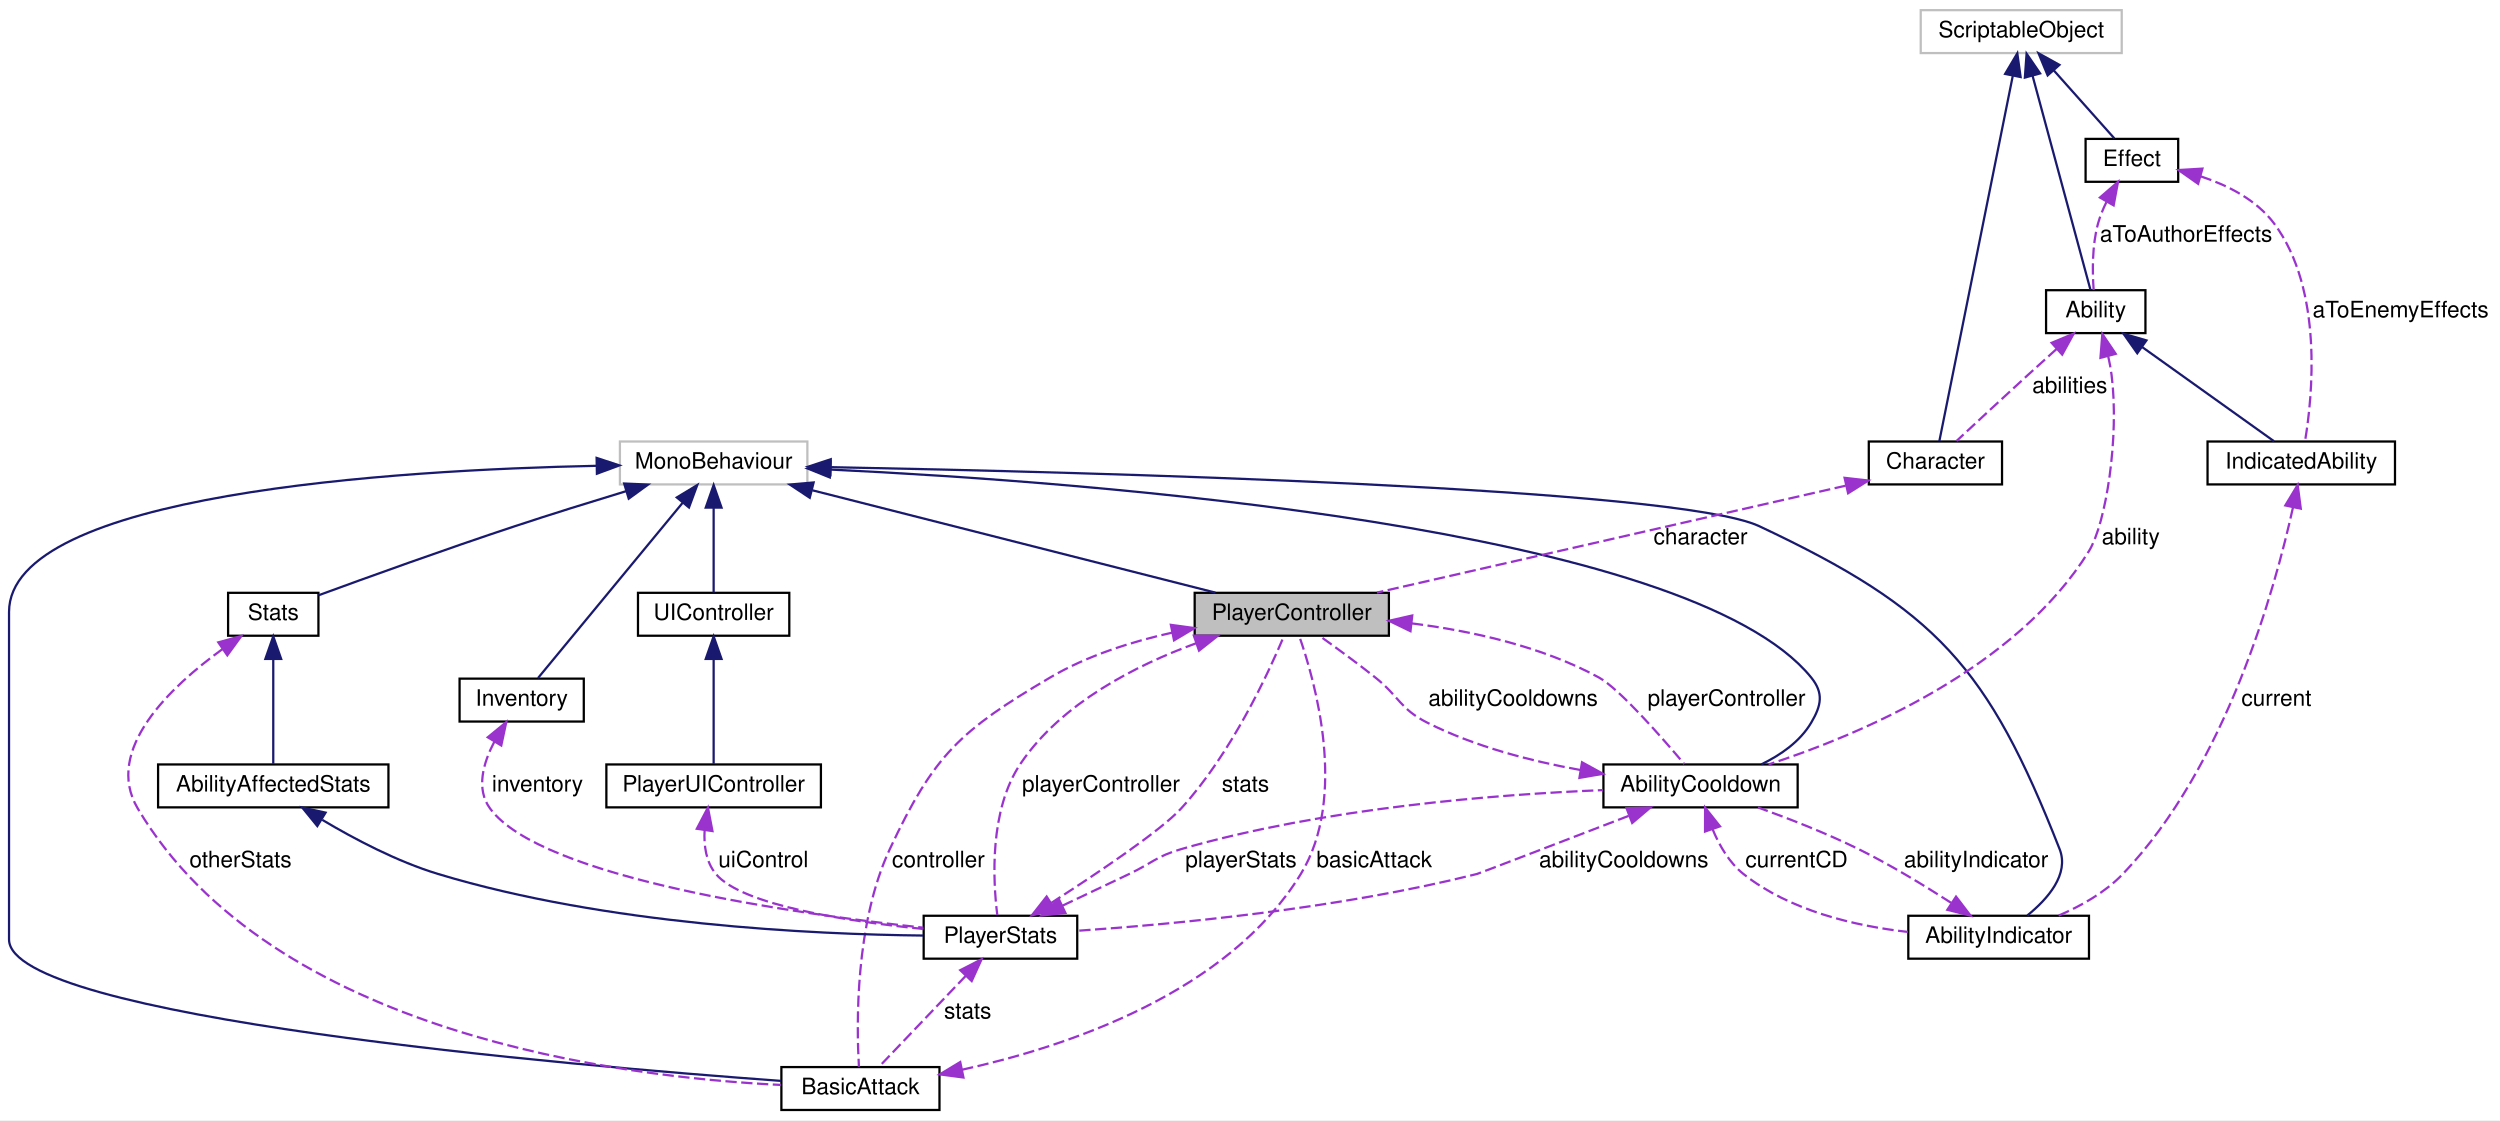
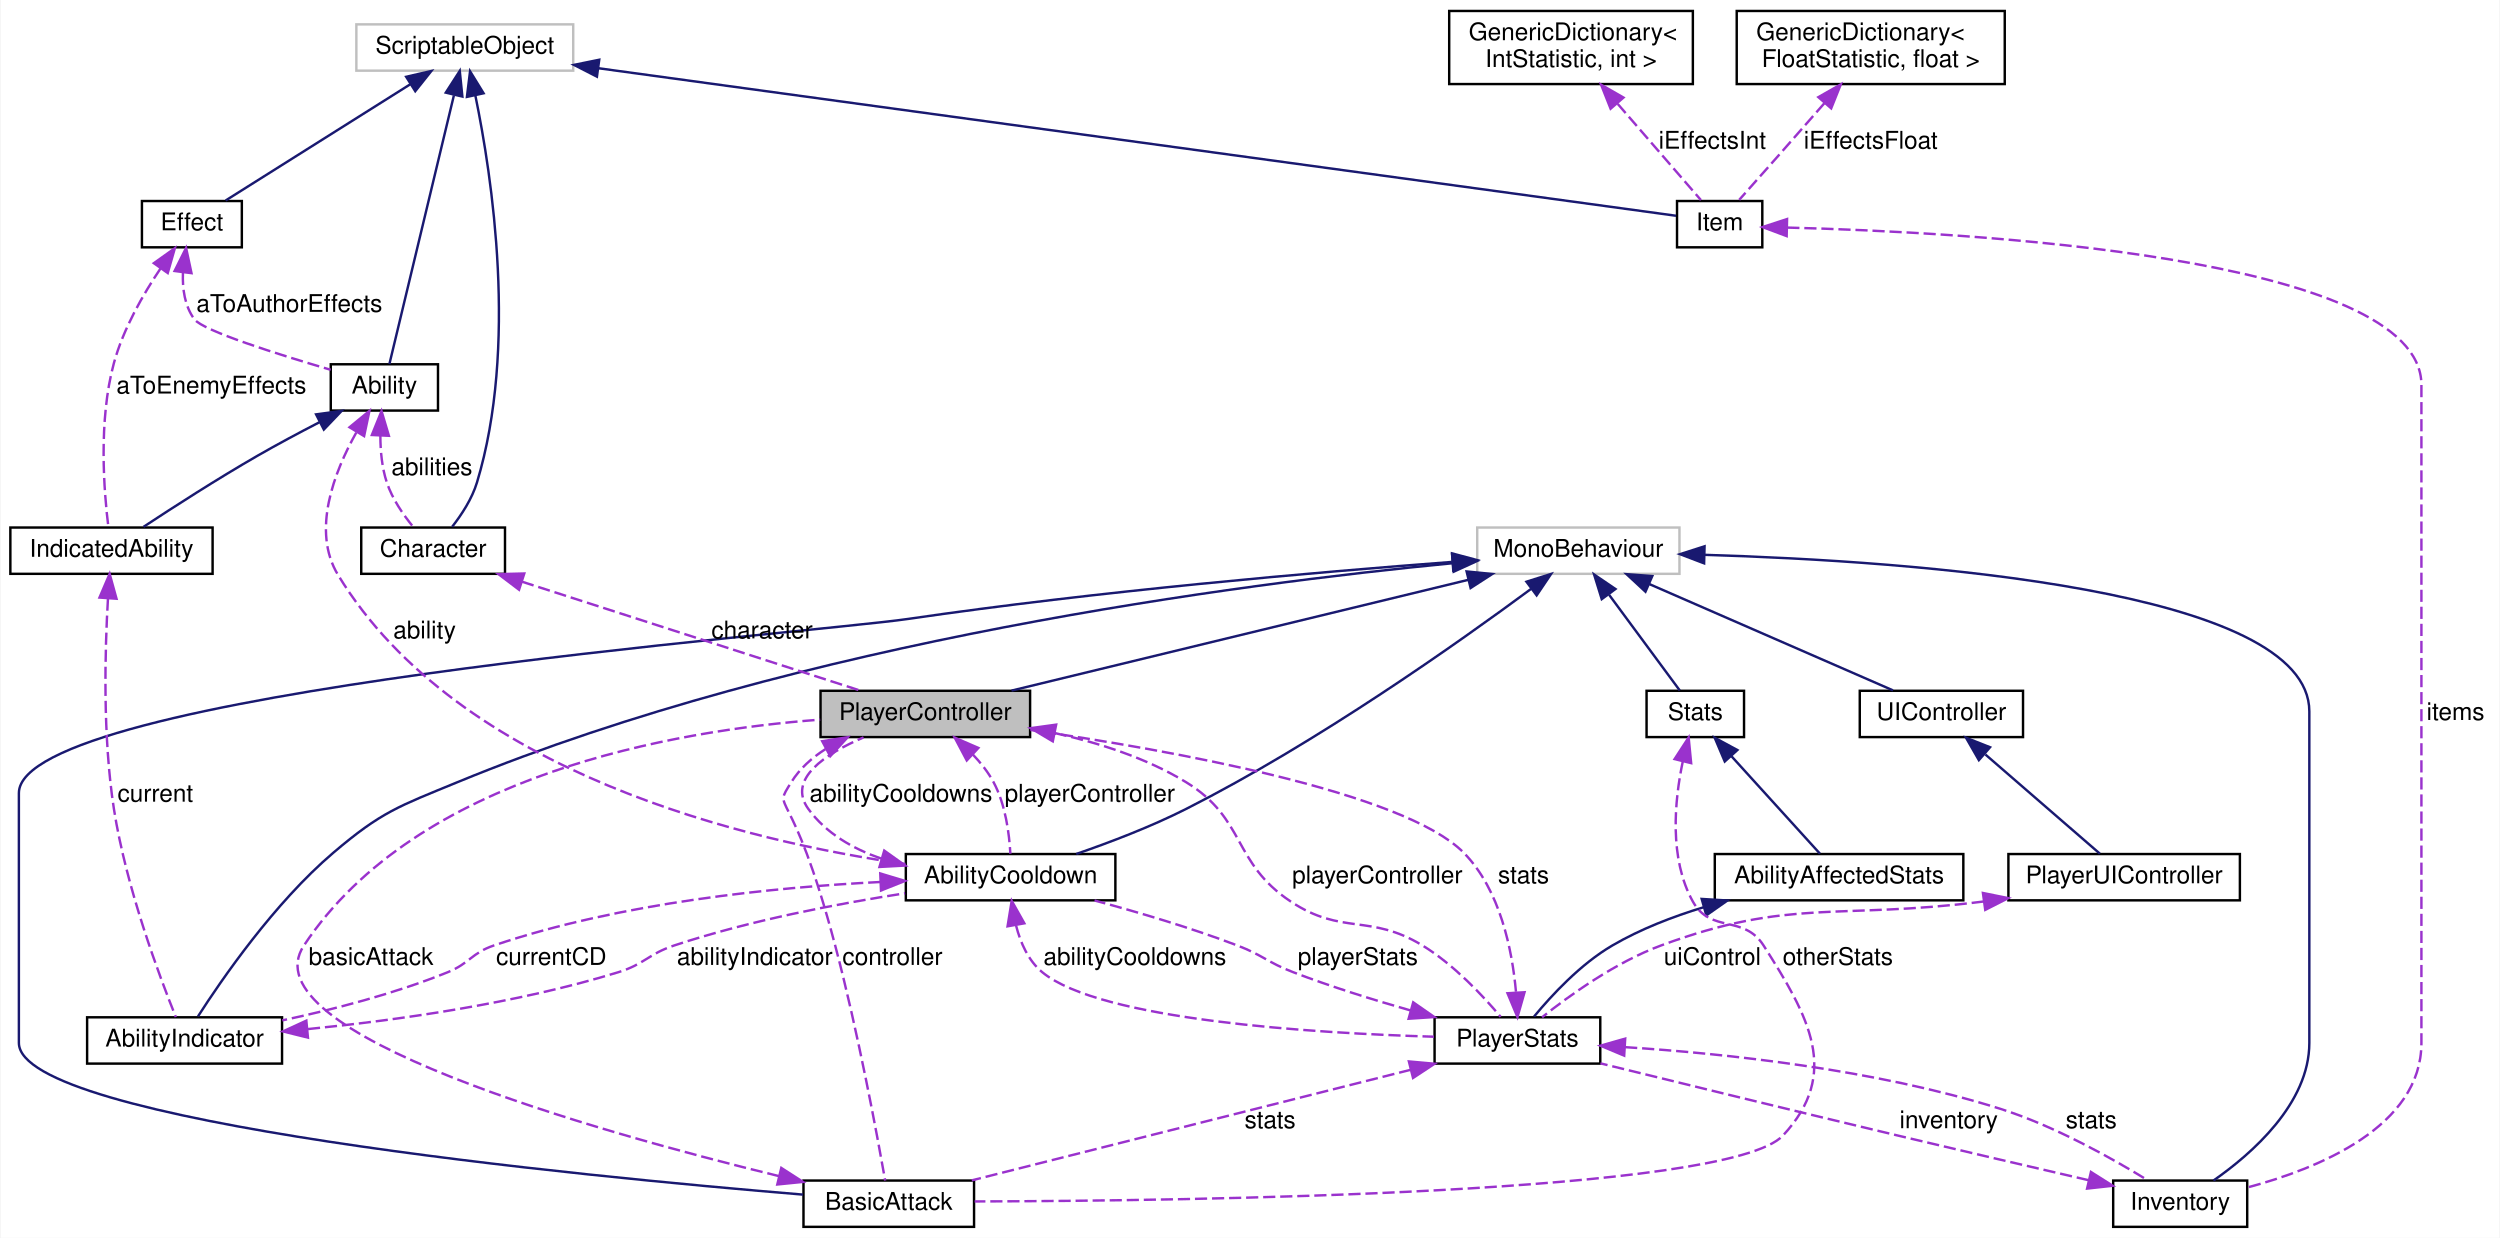
- <svg xmlns="http://www.w3.org/2000/svg" xmlns:xlink="http://www.w3.org/1999/xlink" width="1107pt" height="496pt" viewBox="0.00 0.00 1107.00 496.00">
-   <g id="graph0" class="graph" transform="scale(1 1) rotate(0) translate(4 492)">
-     <polygon fill="white" stroke="transparent" points="-4,4 -4,-492 1103,-492 1103,4 -4,4" />
+ <svg xmlns="http://www.w3.org/2000/svg" xmlns:xlink="http://www.w3.org/1999/xlink" width="1026pt" height="508pt" viewBox="0.00 0.00 1025.50 508.00">
+   <g id="graph0" class="graph" transform="scale(1 1) rotate(0) translate(4 504)">
+     <polygon fill="white" stroke="transparent" points="-4,4 -4,-504 1021.5,-504 1021.5,4 -4,4" />
    <g id="node1" class="node">
      <g id="a_node1">
        <a xlink:title="Player Controller is the main class that handles all the movement of the Player.">
-           <polygon fill="#bfbfbf" stroke="black" points="525,-210.5 525,-229.5 611,-229.5 611,-210.5 525,-210.5" />
-           <text text-anchor="middle" x="568" y="-217.5" font-family="Helvetica,sans-Serif" font-size="10.00">PlayerController</text>
+           <polygon fill="#bfbfbf" stroke="black" points="332.5,-201.5 332.5,-220.5 418.5,-220.5 418.5,-201.5 332.5,-201.5" />
+           <text text-anchor="middle" x="375.5" y="-208.5" font-family="Helvetica,sans-Serif" font-size="10.00">PlayerController</text>
        </a>
      </g>
    </g>
    <g id="node3" class="node">
      <g id="a_node3">
        <a xlink:href="class_ability_cooldown.xhtml" target="_top" xlink:title=" ">
-           <polygon fill="white" stroke="black" points="706,-134.5 706,-153.5 792,-153.5 792,-134.5 706,-134.5" />
-           <text text-anchor="middle" x="749" y="-141.5" font-family="Helvetica,sans-Serif" font-size="10.00">AbilityCooldown</text>
+           <polygon fill="white" stroke="black" points="367.5,-134.5 367.5,-153.5 453.5,-153.5 453.5,-134.5 367.5,-134.5" />
+           <text text-anchor="middle" x="410.5" y="-141.5" font-family="Helvetica,sans-Serif" font-size="10.00">AbilityCooldown</text>
        </a>
      </g>
    </g>
    <g id="edge4" class="edge">
-       <path fill="none" stroke="#9a32cd" stroke-dasharray="5,2" d="M621.17,-215.96C647.4,-212.65 678.75,-205.84 704,-192 712.91,-187.11 731.54,-165.86 741.81,-153.68" />
-       <polygon fill="#9a32cd" stroke="#9a32cd" points="620.56,-212.51 611.02,-217.11 621.35,-219.47 620.56,-212.51" />
-       <text text-anchor="middle" x="760.5" y="-179.5" font-family="Helvetica,sans-Serif" font-size="10.00"> playerController</text>
+       <path fill="none" stroke="#9a32cd" stroke-dasharray="5,2" d="M394.91,-194.45C398.21,-191 401.28,-187.13 403.5,-183 408.45,-173.78 409.97,-161.69 410.4,-153.64" />
+       <polygon fill="#9a32cd" stroke="#9a32cd" points="392.51,-191.91 387.56,-201.28 397.27,-197.04 392.51,-191.91" />
+       <text text-anchor="middle" x="443" y="-175" font-family="Helvetica,sans-Serif" font-size="10.00"> playerController</text>
    </g>
    <g id="node9" class="node">
      <g id="a_node9">
        <a xlink:href="class_player_stats.xhtml" target="_top" xlink:title="Player Stats is the main class that controls all the Player Statistics in all time in the game execut...">
-           <polygon fill="white" stroke="black" points="405,-67.5 405,-86.5 473,-86.5 473,-67.5 405,-67.5" />
-           <text text-anchor="middle" x="439" y="-74.5" font-family="Helvetica,sans-Serif" font-size="10.00">PlayerStats</text>
+           <polygon fill="white" stroke="black" points="584.5,-67.5 584.5,-86.5 652.5,-86.5 652.5,-67.5 584.5,-67.5" />
+           <text text-anchor="middle" x="618.5" y="-74.5" font-family="Helvetica,sans-Serif" font-size="10.00">PlayerStats</text>
        </a>
      </g>
    </g>
    <g id="edge22" class="edge">
-       <path fill="none" stroke="#9a32cd" stroke-dasharray="5,2" d="M525.7,-207.18C498.96,-197.41 466.13,-180.72 448,-154 433.98,-133.33 435.7,-102.03 437.6,-86.86" />
-       <polygon fill="#9a32cd" stroke="#9a32cd" points="524.64,-210.52 535.24,-210.47 526.93,-203.9 524.64,-210.52" />
-       <text text-anchor="middle" x="483.5" y="-141.5" font-family="Helvetica,sans-Serif" font-size="10.00"> playerController</text>
-     </g>
-     <g id="node16" class="node">
-       <g id="a_node16">
+       <path fill="none" stroke="#9a32cd" stroke-dasharray="5,2" d="M428.54,-203.17C446.59,-199.19 466.3,-192.91 482.5,-183 507.22,-167.88 501.36,-150.03 525.5,-134 546.58,-120.01 557.89,-129.16 579.5,-116 592.42,-108.13 604.42,-95.26 611.61,-86.7" />
+       <polygon fill="#9a32cd" stroke="#9a32cd" points="427.82,-199.75 418.7,-205.16 429.2,-206.61 427.82,-199.75" />
+       <text text-anchor="middle" x="561" y="-141.5" font-family="Helvetica,sans-Serif" font-size="10.00"> playerController</text>
+     </g>
+     <g id="node19" class="node">
+       <g id="a_node19">
        <a xlink:href="class_basic_attack.xhtml" target="_top" xlink:title=" ">
-           <polygon fill="white" stroke="black" points="342,-0.5 342,-19.5 412,-19.5 412,-0.5 342,-0.5" />
-           <text text-anchor="middle" x="377" y="-7.5" font-family="Helvetica,sans-Serif" font-size="10.00">BasicAttack</text>
-         </a>
-       </g>
-     </g>
-     <g id="edge32" class="edge">
-       <path fill="none" stroke="#9a32cd" stroke-dasharray="5,2" d="M515.14,-211.89C497.09,-207.88 477.36,-201.66 461,-192 421.19,-168.5 409.58,-157.87 390,-116 374.6,-83.05 375.24,-38.26 376.33,-19.65" />
-       <polygon fill="#9a32cd" stroke="#9a32cd" points="514.46,-215.32 524.95,-213.89 515.86,-208.46 514.46,-215.32" />
-       <text text-anchor="middle" x="411.5" y="-108" font-family="Helvetica,sans-Serif" font-size="10.00"> controller</text>
+           <polygon fill="white" stroke="black" points="325.5,-0.5 325.5,-19.5 395.5,-19.5 395.5,-0.5 325.5,-0.5" />
+           <text text-anchor="middle" x="360.5" y="-7.5" font-family="Helvetica,sans-Serif" font-size="10.00">BasicAttack</text>
+         </a>
+       </g>
+     </g>
+     <g id="edge37" class="edge">
+       <path fill="none" stroke="#9a32cd" stroke-dasharray="5,2" d="M334.54,-196.57C328.96,-193.02 323.97,-188.57 320.5,-183 312.33,-169.88 320.3,-184.77 338.5,-116 347.89,-80.53 355.86,-37.47 359.03,-19.51" />
+       <polygon fill="#9a32cd" stroke="#9a32cd" points="333.18,-199.82 343.65,-201.44 336.48,-193.64 333.18,-199.82" />
+       <text text-anchor="middle" x="362" y="-108" font-family="Helvetica,sans-Serif" font-size="10.00"> controller</text>
    </g>
    <g id="node2" class="node">
      <g id="a_node2">
        <a xlink:title=" ">
-           <polygon fill="white" stroke="#bfbfbf" points="270.5,-277.5 270.5,-296.5 353.5,-296.5 353.5,-277.5 270.5,-277.5" />
-           <text text-anchor="middle" x="312" y="-284.5" font-family="Helvetica,sans-Serif" font-size="10.00">MonoBehaviour</text>
+           <polygon fill="white" stroke="#bfbfbf" points="602,-268.5 602,-287.5 685,-287.5 685,-268.5 602,-268.5" />
+           <text text-anchor="middle" x="643.5" y="-275.5" font-family="Helvetica,sans-Serif" font-size="10.00">MonoBehaviour</text>
        </a>
      </g>
    </g>
    <g id="edge1" class="edge">
-       <path fill="none" stroke="midnightblue" d="M355.7,-274.9C406.23,-262.08 488.3,-241.24 534.19,-229.58" />
-       <polygon fill="midnightblue" stroke="midnightblue" points="354.56,-271.58 345.73,-277.44 356.28,-278.37 354.56,-271.58" />
+       <path fill="none" stroke="midnightblue" d="M598.41,-266.06C545.58,-253.25 459.14,-232.28 410.89,-220.58" />
+       <polygon fill="midnightblue" stroke="midnightblue" points="597.64,-269.48 608.19,-268.44 599.29,-262.68 597.64,-269.48" />
    </g>
    <g id="edge3" class="edge">
-       <path fill="none" stroke="midnightblue" d="M363.82,-284.07C477.7,-278.6 743.94,-258.81 798,-192 803.59,-185.09 802.52,-179.65 798,-172 793.06,-163.64 784.5,-157.69 775.91,-153.54" />
-       <polygon fill="midnightblue" stroke="midnightblue" points="363.44,-280.58 353.61,-284.54 363.76,-287.57 363.44,-280.58" />
+       <path fill="none" stroke="midnightblue" d="M624.14,-262.35C594.72,-240.58 536.47,-199.3 482.5,-172 468.09,-164.71 451.21,-158.28 437.42,-153.52" />
+       <polygon fill="midnightblue" stroke="midnightblue" points="622.2,-265.27 632.31,-268.45 626.39,-259.66 622.2,-265.27" />
    </g>
    <g id="node7" class="node">
      <g id="a_node7">
        <a xlink:href="class_ability_indicator.xhtml" target="_top" xlink:title=" ">
-           <polygon fill="white" stroke="black" points="841,-67.5 841,-86.5 921,-86.5 921,-67.5 841,-67.5" />
-           <text text-anchor="middle" x="881" y="-74.5" font-family="Helvetica,sans-Serif" font-size="10.00">AbilityIndicator</text>
+           <polygon fill="white" stroke="black" points="31.5,-67.5 31.5,-86.5 111.5,-86.5 111.5,-67.5 31.5,-67.5" />
+           <text text-anchor="middle" x="71.5" y="-74.5" font-family="Helvetica,sans-Serif" font-size="10.00">AbilityIndicator</text>
        </a>
      </g>
    </g>
    <g id="edge10" class="edge">
-       <path fill="none" stroke="midnightblue" d="M363.94,-285.14C477.09,-282.96 738.62,-276.13 775,-259 853.53,-222.04 876.24,-196.78 908,-116 912.38,-104.85 902.67,-93.89 893.7,-86.63" />
-       <polygon fill="midnightblue" stroke="midnightblue" points="363.73,-281.65 353.79,-285.33 363.86,-288.65 363.73,-281.65" />
+       <path fill="none" stroke="midnightblue" d="M591.84,-272.84C504.73,-264.45 324.35,-241.07 183.5,-183 159.39,-173.06 152.35,-170.91 132.5,-154 108.29,-133.37 86.74,-102.05 77,-86.87" />
+       <polygon fill="midnightblue" stroke="midnightblue" points="591.71,-276.35 601.99,-273.79 592.36,-269.38 591.71,-276.35" />
    </g>
    <g id="node11" class="node">
      <g id="a_node11">
        <a xlink:href="class_stats.xhtml" target="_top" xlink:title="Base class Stats of the entity.">
-           <polygon fill="white" stroke="black" points="97,-210.5 97,-229.5 137,-229.5 137,-210.5 97,-210.5" />
-           <text text-anchor="middle" x="117" y="-217.5" font-family="Helvetica,sans-Serif" font-size="10.00">Stats</text>
+           <polygon fill="white" stroke="black" points="671.5,-201.5 671.5,-220.5 711.5,-220.5 711.5,-201.5 671.5,-201.5" />
+           <text text-anchor="middle" x="691.5" y="-208.5" font-family="Helvetica,sans-Serif" font-size="10.00">Stats</text>
        </a>
      </g>
    </g>
    <g id="edge18" class="edge">
-       <path fill="none" stroke="midnightblue" d="M273.25,-274.51C257.87,-269.84 240.06,-264.31 224,-259 193.49,-248.91 158.46,-236.26 137.03,-228.41" />
-       <polygon fill="midnightblue" stroke="midnightblue" points="272.38,-277.9 282.97,-277.44 274.4,-271.2 272.38,-277.9" />
+       <path fill="none" stroke="midnightblue" d="M656.12,-259.9C665.45,-247.27 677.76,-230.6 685.13,-220.63" />
+       <polygon fill="midnightblue" stroke="midnightblue" points="653.1,-258.11 649.97,-268.23 658.73,-262.27 653.1,-258.11" />
    </g>
    <g id="node13" class="node">
      <g id="a_node13">
        <a xlink:href="class_u_i_controller.xhtml" target="_top" xlink:title=" ">
-           <polygon fill="white" stroke="black" points="278.5,-210.5 278.5,-229.5 345.5,-229.5 345.5,-210.5 278.5,-210.5" />
-           <text text-anchor="middle" x="312" y="-217.5" font-family="Helvetica,sans-Serif" font-size="10.00">UIController</text>
+           <polygon fill="white" stroke="black" points="759,-201.5 759,-220.5 826,-220.5 826,-201.5 759,-201.5" />
+           <text text-anchor="middle" x="792.5" y="-208.5" font-family="Helvetica,sans-Serif" font-size="10.00">UIController</text>
        </a>
      </g>
    </g>
    <g id="edge21" class="edge">
-       <path fill="none" stroke="midnightblue" d="M312,-267.04C312,-254.67 312,-239.12 312,-229.63" />
-       <polygon fill="midnightblue" stroke="midnightblue" points="308.5,-267.23 312,-277.23 315.5,-267.23 308.5,-267.23" />
+       <path fill="none" stroke="midnightblue" d="M672.66,-264.28C702.16,-251.41 746.99,-231.85 772.63,-220.67" />
+       <polygon fill="midnightblue" stroke="midnightblue" points="671.05,-261.16 663.29,-268.37 673.85,-267.58 671.05,-261.16" />
    </g>
    <g id="node14" class="node">
      <g id="a_node14">
        <a xlink:href="class_inventory.xhtml" target="_top" xlink:title=" ">
-           <polygon fill="white" stroke="black" points="199.5,-172.5 199.5,-191.5 254.5,-191.5 254.5,-172.5 199.5,-172.5" />
-           <text text-anchor="middle" x="227" y="-179.5" font-family="Helvetica,sans-Serif" font-size="10.00">Inventory</text>
+           <polygon fill="white" stroke="black" points="863,-0.5 863,-19.5 918,-19.5 918,-0.5 863,-0.5" />
+           <text text-anchor="middle" x="890.5" y="-7.5" font-family="Helvetica,sans-Serif" font-size="10.00">Inventory</text>
        </a>
      </g>
    </g>
    <g id="edge25" class="edge">
-       <path fill="none" stroke="midnightblue" d="M298.26,-269.35C280,-247.22 248.39,-208.92 234.23,-191.76" />
-       <polygon fill="midnightblue" stroke="midnightblue" points="295.69,-271.73 304.75,-277.22 301.09,-267.28 295.69,-271.73" />
-     </g>
-     <g id="edge31" class="edge">
-       <path fill="none" stroke="midnightblue" d="M260.11,-285.74C171.39,-283.88 0,-273.49 0,-221 0,-221 0,-221 0,-76 0,-41.5 248.28,-20.19 341.87,-13.38" />
-       <polygon fill="midnightblue" stroke="midnightblue" points="260.18,-289.24 270.25,-285.92 260.31,-282.24 260.18,-289.24" />
+       <path fill="none" stroke="midnightblue" d="M695.29,-276.3C781.12,-273.71 943.5,-262.19 943.5,-212 943.5,-212 943.5,-212 943.5,-76 943.5,-51.1 919.85,-30.46 904.15,-19.5" />
+       <polygon fill="midnightblue" stroke="midnightblue" points="695.12,-272.8 685.21,-276.57 695.3,-279.8 695.12,-272.8" />
+     </g>
+     <g id="edge36" class="edge">
+       <path fill="none" stroke="midnightblue" d="M591.62,-273.39C536.19,-269.19 445.87,-261.35 368.5,-250 327.61,-244 3.5,-219.83 3.5,-178.5 3.5,-178.5 3.5,-178.5 3.5,-76 3.5,-43.52 235.23,-21.18 325.29,-13.73" />
+       <polygon fill="midnightblue" stroke="midnightblue" points="591.65,-276.9 601.89,-274.16 592.17,-269.92 591.65,-276.9" />
    </g>
    <g id="edge2" class="edge">
-       <path fill="none" stroke="#9a32cd" stroke-dasharray="5,2" d="M695.71,-151.05C673.88,-154.99 648.9,-161.45 628,-172 615.91,-178.11 615.59,-183.56 605,-192 596.92,-198.44 587.5,-205.31 580.19,-210.5" />
-       <polygon fill="#9a32cd" stroke="#9a32cd" points="696.52,-154.46 705.81,-149.36 695.37,-147.55 696.52,-154.46" />
-       <text text-anchor="middle" x="666" y="-179.5" font-family="Helvetica,sans-Serif" font-size="10.00"> abilityCooldowns</text>
+       <path fill="none" stroke="#9a32cd" stroke-dasharray="5,2" d="M357.39,-151.64C345.74,-155.68 334.73,-162.04 327.5,-172 318.63,-184.21 334.37,-194.57 350.15,-201.37" />
+       <polygon fill="#9a32cd" stroke="#9a32cd" points="358.64,-154.92 367.26,-148.77 356.68,-148.2 358.64,-154.92" />
+       <text text-anchor="middle" x="365.5" y="-175" font-family="Helvetica,sans-Serif" font-size="10.00"> abilityCooldowns</text>
    </g>
    <g id="edge11" class="edge">
-       <path fill="none" stroke="#9a32cd" stroke-dasharray="5,2" d="M754.38,-124.71C757.34,-117.61 761.71,-109.99 768,-105 788.54,-88.7 817.36,-81.99 840.75,-79.34" />
-       <polygon fill="#9a32cd" stroke="#9a32cd" points="750.99,-123.8 751.02,-134.4 757.61,-126.1 750.99,-123.8" />
-       <text text-anchor="middle" x="791.5" y="-108" font-family="Helvetica,sans-Serif" font-size="10.00"> currentCD</text>
+       <path fill="none" stroke="#9a32cd" stroke-dasharray="5,2" d="M357.03,-142.03C313.36,-139.86 250.57,-133.59 198.5,-116 189.26,-112.88 188.54,-108.66 179.5,-105 157.74,-96.18 132.3,-89.65 111.59,-85.23" />
+       <polygon fill="#9a32cd" stroke="#9a32cd" points="357.01,-145.53 367.15,-142.47 357.31,-138.54 357.01,-145.53" />
+       <text text-anchor="middle" x="222" y="-108" font-family="Helvetica,sans-Serif" font-size="10.00"> currentCD</text>
    </g>
    <g id="edge23" class="edge">
-       <path fill="none" stroke="#9a32cd" stroke-dasharray="5,2" d="M717.15,-130.72C688.54,-119.71 650.88,-105.22 650,-105 588.76,-89.57 515.19,-82.7 473.08,-79.85" />
-       <polygon fill="#9a32cd" stroke="#9a32cd" points="716.23,-134.12 726.82,-134.45 718.74,-127.59 716.23,-134.12" />
-       <text text-anchor="middle" x="715" y="-108" font-family="Helvetica,sans-Serif" font-size="10.00"> abilityCooldowns</text>
+       <path fill="none" stroke="#9a32cd" stroke-dasharray="5,2" d="M412.77,-124.05C414.57,-117.07 417.78,-109.71 423.5,-105 447.37,-85.33 534.96,-79.98 584.24,-78.53" />
+       <polygon fill="#9a32cd" stroke="#9a32cd" points="409.25,-123.84 410.95,-134.3 416.14,-125.07 409.25,-123.84" />
+       <text text-anchor="middle" x="461.5" y="-108" font-family="Helvetica,sans-Serif" font-size="10.00"> abilityCooldowns</text>
    </g>
    <g id="node4" class="node">
      <g id="a_node4">
-         <a xlink:href="class_ability.xhtml" target="_top" xlink:title=" ">
-           <polygon fill="white" stroke="black" points="902,-344.5 902,-363.5 946,-363.5 946,-344.5 902,-344.5" />
-           <text text-anchor="middle" x="924" y="-351.5" font-family="Helvetica,sans-Serif" font-size="10.00">Ability</text>
+         <a xlink:href="class_ability.xhtml" target="_top" xlink:title="Base abstract class for an Ability.">
+           <polygon fill="white" stroke="black" points="131.5,-335.5 131.5,-354.5 175.5,-354.5 175.5,-335.5 131.5,-335.5" />
+           <text text-anchor="middle" x="153.5" y="-342.5" font-family="Helvetica,sans-Serif" font-size="10.00">Ability</text>
        </a>
      </g>
    </g>
    <g id="edge5" class="edge">
-       <path fill="none" stroke="#9a32cd" stroke-dasharray="5,2" d="M929.51,-334.24C930.13,-331.5 930.66,-328.69 931,-326 934.51,-298.5 928.54,-260.22 921,-248 888.74,-195.72 819.2,-166.57 779.13,-153.5" />
-       <polygon fill="#9a32cd" stroke="#9a32cd" points="926.08,-333.55 926.91,-344.11 932.84,-335.33 926.08,-333.55" />
-       <text text-anchor="middle" x="939.5" y="-251" font-family="Helvetica,sans-Serif" font-size="10.00"> ability</text>
+       <path fill="none" stroke="#9a32cd" stroke-dasharray="5,2" d="M141.96,-326.47C132.89,-310.28 123.48,-286.08 134.5,-268 184.24,-186.35 303.04,-158.62 367.36,-149.41" />
+       <polygon fill="#9a32cd" stroke="#9a32cd" points="139.19,-328.65 147.37,-335.38 145.18,-325.02 139.19,-328.65" />
+       <text text-anchor="middle" x="170" y="-242" font-family="Helvetica,sans-Serif" font-size="10.00"> ability</text>
    </g>
    <g id="node8" class="node">
      <g id="a_node8">
        <a xlink:href="class_indicated_ability.xhtml" target="_top" xlink:title="Encapsulador de les Ability que han de mostrar l'indicador">
-           <polygon fill="white" stroke="black" points="973.5,-277.5 973.5,-296.5 1056.5,-296.5 1056.5,-277.5 973.5,-277.5" />
-           <text text-anchor="middle" x="1015" y="-284.5" font-family="Helvetica,sans-Serif" font-size="10.00">IndicatedAbility</text>
+           <polygon fill="white" stroke="black" points="0,-268.5 0,-287.5 83,-287.5 83,-268.5 0,-268.5" />
+           <text text-anchor="middle" x="41.5" y="-275.5" font-family="Helvetica,sans-Serif" font-size="10.00">IndicatedAbility</text>
        </a>
      </g>
    </g>
    <g id="edge13" class="edge">
-       <path fill="none" stroke="midnightblue" d="M944.41,-338.42C962.4,-325.57 988.01,-307.28 1002.92,-296.63" />
-       <polygon fill="midnightblue" stroke="midnightblue" points="942.38,-335.57 936.27,-344.23 946.44,-341.27 942.38,-335.57" />
-     </g>
-     <g id="node15" class="node">
-       <g id="a_node15">
+       <path fill="none" stroke="midnightblue" d="M126.81,-330.7C118.61,-326.46 109.61,-321.66 101.5,-317 85.04,-307.54 66.67,-295.71 54.64,-287.78" />
+       <polygon fill="midnightblue" stroke="midnightblue" points="125.47,-333.94 135.97,-335.37 128.65,-327.71 125.47,-333.94" />
+     </g>
+     <g id="node18" class="node">
+       <g id="a_node18">
        <a xlink:href="class_character.xhtml" target="_top" xlink:title=" ">
-           <polygon fill="white" stroke="black" points="823.5,-277.5 823.5,-296.5 882.5,-296.5 882.5,-277.5 823.5,-277.5" />
-           <text text-anchor="middle" x="853" y="-284.5" font-family="Helvetica,sans-Serif" font-size="10.00">Character</text>
-         </a>
-       </g>
-     </g>
-     <g id="edge28" class="edge">
-       <path fill="none" stroke="#9a32cd" stroke-dasharray="5,2" d="M906.7,-337.51C902.53,-333.76 898.1,-329.74 894,-326 883.11,-316.05 870.7,-304.52 862.41,-296.79" />
-       <polygon fill="#9a32cd" stroke="#9a32cd" points="904.46,-340.2 914.24,-344.28 909.14,-334.99 904.46,-340.2" />
-       <text text-anchor="middle" x="912.5" y="-318" font-family="Helvetica,sans-Serif" font-size="10.00"> abilities</text>
+           <polygon fill="white" stroke="black" points="144,-268.5 144,-287.5 203,-287.5 203,-268.5 144,-268.5" />
+           <text text-anchor="middle" x="173.5" y="-275.5" font-family="Helvetica,sans-Serif" font-size="10.00">Character</text>
+         </a>
+       </g>
+     </g>
+     <g id="edge33" class="edge">
+       <path fill="none" stroke="#9a32cd" stroke-dasharray="5,2" d="M151.85,-325.12C151.87,-318.9 152.5,-312.03 154.5,-306 156.73,-299.25 161.26,-292.71 165.34,-287.75" />
+       <polygon fill="#9a32cd" stroke="#9a32cd" points="148.36,-325.48 152.33,-335.3 155.35,-325.15 148.36,-325.48" />
+       <text text-anchor="middle" x="173" y="-309" font-family="Helvetica,sans-Serif" font-size="10.00"> abilities</text>
    </g>
    <g id="node5" class="node">
      <g id="a_node5">
        <a xlink:title=" ">
-           <polygon fill="white" stroke="#bfbfbf" points="846.5,-468.5 846.5,-487.5 935.5,-487.5 935.5,-468.5 846.5,-468.5" />
-           <text text-anchor="middle" x="891" y="-475.5" font-family="Helvetica,sans-Serif" font-size="10.00">ScriptableObject</text>
+           <polygon fill="white" stroke="#bfbfbf" points="142,-475 142,-494 231,-494 231,-475 142,-475" />
+           <text text-anchor="middle" x="186.5" y="-482" font-family="Helvetica,sans-Serif" font-size="10.00">ScriptableObject</text>
        </a>
      </g>
    </g>
    <g id="edge6" class="edge">
-       <path fill="none" stroke="midnightblue" d="M895.99,-458.55C903.22,-431.83 916.32,-383.4 921.65,-363.69" />
-       <polygon fill="midnightblue" stroke="midnightblue" points="892.61,-457.66 893.37,-468.23 899.36,-459.49 892.61,-457.66" />
+       <path fill="none" stroke="midnightblue" d="M182.03,-464.86C174.8,-434.73 160.82,-376.49 155.56,-354.6" />
+       <polygon fill="midnightblue" stroke="midnightblue" points="178.7,-465.99 184.44,-474.9 185.51,-464.36 178.7,-465.99" />
    </g>
    <g id="node6" class="node">
      <g id="a_node6">
        <a xlink:href="class_effect.xhtml" target="_top" xlink:title="Abstract base info container class for an Effect.">
-           <polygon fill="white" stroke="black" points="919.5,-411.5 919.5,-430.5 960.5,-430.5 960.5,-411.5 919.5,-411.5" />
-           <text text-anchor="middle" x="940" y="-418.5" font-family="Helvetica,sans-Serif" font-size="10.00">Effect</text>
+           <polygon fill="white" stroke="black" points="54,-402.5 54,-421.5 95,-421.5 95,-402.5 54,-402.5" />
+           <text text-anchor="middle" x="74.5" y="-409.5" font-family="Helvetica,sans-Serif" font-size="10.00">Effect</text>
        </a>
      </g>
    </g>
    <g id="edge8" class="edge">
-       <path fill="none" stroke="midnightblue" d="M905.41,-460.83C914.18,-450.98 925.05,-438.78 932.24,-430.71" />
-       <polygon fill="midnightblue" stroke="midnightblue" points="902.7,-458.61 898.66,-468.41 907.92,-463.27 902.7,-458.61" />
+       <path fill="none" stroke="midnightblue" d="M164.15,-469.43C141.54,-455.2 107.3,-433.65 88.35,-421.72" />
+       <polygon fill="midnightblue" stroke="midnightblue" points="162.44,-472.49 172.77,-474.86 166.17,-466.57 162.44,-472.49" />
+     </g>
+     <g id="node15" class="node">
+       <g id="a_node15">
+         <a xlink:href="class_item.xhtml" target="_top" xlink:title="Base class for an Item">
+           <polygon fill="white" stroke="black" points="684,-402.5 684,-421.5 719,-421.5 719,-402.5 684,-402.5" />
+           <text text-anchor="middle" x="701.5" y="-409.5" font-family="Helvetica,sans-Serif" font-size="10.00">Item</text>
+         </a>
+       </g>
    </g>
    <g id="edge27" class="edge">
-       <path fill="none" stroke="midnightblue" d="M887.26,-458.4C879.22,-418.4 860.53,-325.46 854.74,-296.66" />
-       <polygon fill="midnightblue" stroke="midnightblue" points="883.87,-459.27 889.27,-468.39 890.73,-457.89 883.87,-459.27" />
+       <path fill="none" stroke="midnightblue" d="M241.22,-476.01C355.22,-460.4 613.41,-425.06 683.6,-415.45" />
+       <polygon fill="midnightblue" stroke="midnightblue" points="240.73,-472.54 231.3,-477.37 241.68,-479.48 240.73,-472.54" />
+     </g>
+     <g id="edge32" class="edge">
+       <path fill="none" stroke="midnightblue" d="M190.85,-464.72C197.64,-431.75 208.36,-361.69 191.5,-306 189.48,-299.31 185.19,-292.77 181.31,-287.8" />
+       <polygon fill="midnightblue" stroke="midnightblue" points="187.37,-464.23 188.66,-474.75 194.21,-465.72 187.37,-464.23" />
    </g>
    <g id="edge7" class="edge">
-       <path fill="none" stroke="#9a32cd" stroke-dasharray="5,2" d="M928.72,-402.51C927.21,-399.44 925.88,-396.21 925,-393 922.32,-383.2 922.5,-371.44 923.07,-363.62" />
-       <polygon fill="#9a32cd" stroke="#9a32cd" points="925.85,-404.53 933.86,-411.47 931.92,-401.05 925.85,-404.53" />
-       <text text-anchor="middle" x="964" y="-385" font-family="Helvetica,sans-Serif" font-size="10.00"> aToAuthorEffects</text>
+       <path fill="none" stroke="#9a32cd" stroke-dasharray="5,2" d="M70.83,-392.04C70.57,-385.46 71.55,-378.39 75.5,-373 78.95,-368.29 109.63,-358.63 131.46,-352.24" />
+       <polygon fill="#9a32cd" stroke="#9a32cd" points="67.39,-392.77 72.12,-402.26 74.34,-391.9 67.39,-392.77" />
+       <text text-anchor="middle" x="114.5" y="-376" font-family="Helvetica,sans-Serif" font-size="10.00"> aToAuthorEffects</text>
    </g>
    <g id="edge14" class="edge">
-       <path fill="none" stroke="#9a32cd" stroke-dasharray="5,2" d="M970.42,-413.93C982.42,-409.98 995.17,-403.52 1003,-393 1024.91,-363.56 1019.91,-316.03 1016.67,-296.65" />
-       <polygon fill="#9a32cd" stroke="#9a32cd" points="969.32,-410.61 960.65,-416.7 971.23,-417.34 969.32,-410.61" />
-       <text text-anchor="middle" x="1059" y="-351.5" font-family="Helvetica,sans-Serif" font-size="10.00"> aToEnemyEffects</text>
+       <path fill="none" stroke="#9a32cd" stroke-dasharray="5,2" d="M61.65,-393.85C54.51,-383.25 46.33,-369.04 42.5,-355 36.04,-331.32 38.44,-301.93 40.24,-287.63" />
+       <polygon fill="#9a32cd" stroke="#9a32cd" points="58.88,-395.99 67.51,-402.13 64.59,-391.95 58.88,-395.99" />
+       <text text-anchor="middle" x="82.5" y="-342.5" font-family="Helvetica,sans-Serif" font-size="10.00"> aToEnemyEffects</text>
    </g>
    <g id="edge9" class="edge">
-       <path fill="none" stroke="#9a32cd" stroke-dasharray="5,2" d="M859.93,-92.24C848.18,-99.83 833.11,-109.03 819,-116 804.64,-123.1 787.92,-129.61 774.42,-134.46" />
-       <polygon fill="#9a32cd" stroke="#9a32cd" points="862.13,-94.98 868.56,-86.56 858.28,-89.13 862.13,-94.98" />
-       <text text-anchor="middle" x="871" y="-108" font-family="Helvetica,sans-Serif" font-size="10.00"> abilityIndicator</text>
+       <path fill="none" stroke="#9a32cd" stroke-dasharray="5,2" d="M122.13,-81.67C158.24,-85.25 207.62,-92.12 249.5,-105 260.33,-108.33 261.74,-112.44 272.5,-116 303.44,-126.24 339.64,-133.14 367.2,-137.4" />
+       <polygon fill="#9a32cd" stroke="#9a32cd" points="122.13,-78.16 111.84,-80.71 121.47,-85.13 122.13,-78.16" />
+       <text text-anchor="middle" x="305.5" y="-108" font-family="Helvetica,sans-Serif" font-size="10.00"> abilityIndicator</text>
    </g>
    <g id="edge12" class="edge">
-       <path fill="none" stroke="#9a32cd" stroke-dasharray="5,2" d="M1011.32,-267.26C1003.43,-231.5 981.76,-152.85 936,-105 928.21,-96.85 917.44,-90.82 907.49,-86.55" />
-       <polygon fill="#9a32cd" stroke="#9a32cd" points="1007.94,-268.19 1013.41,-277.27 1014.79,-266.76 1007.94,-268.19" />
-       <text text-anchor="middle" x="1004" y="-179.5" font-family="Helvetica,sans-Serif" font-size="10.00"> current</text>
-     </g>
-     <g id="edge29" class="edge">
-       <path fill="none" stroke="#9a32cd" stroke-dasharray="5,2" d="M461.35,-92.08C481.72,-105.19 509.97,-124.14 519,-134 541.09,-158.12 557.61,-193.87 564.49,-210.24" />
-       <polygon fill="#9a32cd" stroke="#9a32cd" points="463.22,-89.12 452.91,-86.69 459.45,-95.02 463.22,-89.12" />
-       <text text-anchor="middle" x="547.5" y="-141.5" font-family="Helvetica,sans-Serif" font-size="10.00"> stats</text>
+       <path fill="none" stroke="#9a32cd" stroke-dasharray="5,2" d="M40.06,-258.36C38.81,-237.27 37.84,-201.94 42.5,-172 47.54,-139.6 61.33,-102.92 67.91,-86.61" />
+       <polygon fill="#9a32cd" stroke="#9a32cd" points="36.58,-258.76 40.75,-268.49 43.57,-258.28 36.58,-258.76" />
+       <text text-anchor="middle" x="59.5" y="-175" font-family="Helvetica,sans-Serif" font-size="10.00"> current</text>
+     </g>
+     <g id="edge34" class="edge">
+       <path fill="none" stroke="#9a32cd" stroke-dasharray="5,2" d="M617.9,-97C616.35,-114.1 611.44,-138.8 596.5,-154 571.95,-178.98 475.7,-196.19 418.63,-204.43" />
+       <polygon fill="#9a32cd" stroke="#9a32cd" points="621.42,-96.78 618.52,-86.59 614.43,-96.37 621.42,-96.78" />
+       <text text-anchor="middle" x="621" y="-141.5" font-family="Helvetica,sans-Serif" font-size="10.00"> stats</text>
    </g>
    <g id="edge15" class="edge">
-       <path fill="none" stroke="#9a32cd" stroke-dasharray="5,2" d="M466.49,-90.99C475.85,-95.43 486.39,-100.42 496,-105 506.23,-109.87 508.11,-112.85 519,-116 582.34,-134.32 658.92,-140.25 705.78,-142.14" />
-       <polygon fill="#9a32cd" stroke="#9a32cd" points="467.77,-87.73 457.23,-86.62 464.78,-94.06 467.77,-87.73" />
-       <text text-anchor="middle" x="545.5" y="-108" font-family="Helvetica,sans-Serif" font-size="10.00"> playerStats</text>
-     </g>
-     <g id="edge34" class="edge">
-       <path fill="none" stroke="#9a32cd" stroke-dasharray="5,2" d="M423.74,-60C411.58,-47.25 395.02,-29.89 385.23,-19.63" />
-       <polygon fill="#9a32cd" stroke="#9a32cd" points="421.2,-62.41 430.64,-67.23 426.27,-57.58 421.2,-62.41" />
-       <text text-anchor="middle" x="424.5" y="-41" font-family="Helvetica,sans-Serif" font-size="10.00"> stats</text>
+       <path fill="none" stroke="#9a32cd" stroke-dasharray="5,2" d="M574.62,-89.32C559.22,-93.7 541.93,-99.09 526.5,-105 515.92,-109.05 514.09,-111.96 503.5,-116 484.49,-123.25 462.68,-129.68 444.95,-134.44" />
+       <polygon fill="#9a32cd" stroke="#9a32cd" points="575.73,-92.65 584.42,-86.6 573.85,-85.91 575.73,-92.65" />
+       <text text-anchor="middle" x="553" y="-108" font-family="Helvetica,sans-Serif" font-size="10.00"> playerStats</text>
+     </g>
+     <g id="edge30" class="edge">
+       <path fill="none" stroke="#9a32cd" stroke-dasharray="5,2" d="M662.68,-74.25C703.44,-71.64 765.2,-65.15 816.5,-49 838.95,-41.93 862.81,-28.46 877.19,-19.6" />
+       <polygon fill="#9a32cd" stroke="#9a32cd" points="662.32,-70.76 652.54,-74.85 662.73,-77.75 662.32,-70.76" />
+       <text text-anchor="middle" x="854" y="-41" font-family="Helvetica,sans-Serif" font-size="10.00"> stats</text>
+     </g>
+     <g id="edge39" class="edge">
+       <path fill="none" stroke="#9a32cd" stroke-dasharray="5,2" d="M574.78,-64.98C523.88,-52.16 440.92,-31.26 394.57,-19.58" />
+       <polygon fill="#9a32cd" stroke="#9a32cd" points="573.95,-68.39 584.51,-67.44 575.66,-61.6 573.95,-68.39" />
+       <text text-anchor="middle" x="517" y="-41" font-family="Helvetica,sans-Serif" font-size="10.00"> stats</text>
    </g>
    <g id="node10" class="node">
      <g id="a_node10">
-         <a xlink:href="class_ability_affected_stats.xhtml" target="_top" xlink:title="Base class Stats of the entity who is affected by Abilities.">
-           <polygon fill="white" stroke="black" points="66,-134.5 66,-153.5 168,-153.5 168,-134.5 66,-134.5" />
-           <text text-anchor="middle" x="117" y="-141.5" font-family="Helvetica,sans-Serif" font-size="10.00">AbilityAffectedStats</text>
+         <a xlink:href="class_ability_affected_stats.xhtml" target="_top" xlink:title=" ">
+           <polygon fill="white" stroke="black" points="699.5,-134.5 699.5,-153.5 801.5,-153.5 801.5,-134.5 699.5,-134.5" />
+           <text text-anchor="middle" x="750.5" y="-141.5" font-family="Helvetica,sans-Serif" font-size="10.00">AbilityAffectedStats</text>
        </a>
      </g>
    </g>
    <g id="edge16" class="edge">
-       <path fill="none" stroke="midnightblue" d="M138.69,-128.97C152.75,-120.59 171.78,-110.52 190,-105 264.29,-82.51 356.04,-78.26 404.78,-77.74" />
-       <polygon fill="midnightblue" stroke="midnightblue" points="136.5,-126.21 129.82,-134.43 140.17,-132.17 136.5,-126.21" />
+       <path fill="none" stroke="midnightblue" d="M695.01,-131.7C682.19,-127.8 668.96,-122.68 657.5,-116 644.43,-108.39 632.46,-95.45 625.33,-86.81" />
+       <polygon fill="midnightblue" stroke="midnightblue" points="694.12,-135.08 704.7,-134.44 696.03,-128.35 694.12,-135.08" />
    </g>
    <g id="edge17" class="edge">
-       <path fill="none" stroke="midnightblue" d="M117,-200.07C117,-185.18 117,-165.11 117,-153.77" />
-       <polygon fill="midnightblue" stroke="midnightblue" points="113.5,-200.22 117,-210.22 120.5,-200.22 113.5,-200.22" />
-     </g>
-     <g id="edge33" class="edge">
-       <path fill="none" stroke="#9a32cd" stroke-dasharray="5,2" d="M94.59,-204.64C71.73,-188.11 41.65,-159.9 57,-134 116.33,-33.9 271.67,-14.96 341.77,-11.59" />
-       <polygon fill="#9a32cd" stroke="#9a32cd" points="92.67,-207.57 102.88,-210.38 96.65,-201.81 92.67,-207.57" />
-       <text text-anchor="middle" x="102.5" y="-108" font-family="Helvetica,sans-Serif" font-size="10.00"> otherStats</text>
+       <path fill="none" stroke="midnightblue" d="M706.35,-193.63C717.89,-180.92 733.44,-163.8 742.67,-153.63" />
+       <polygon fill="midnightblue" stroke="midnightblue" points="703.59,-191.48 699.46,-201.23 708.77,-196.18 703.59,-191.48" />
+     </g>
+     <g id="edge38" class="edge">
+       <path fill="none" stroke="#9a32cd" stroke-dasharray="5,2" d="M686.36,-191.48C682.95,-175.27 680.7,-151.61 690.5,-134 697.87,-120.74 711.35,-128.8 719.5,-116 738.22,-86.61 751.22,-63.53 727.5,-38 705.21,-14.01 483.28,-11.13 395.74,-10.93" />
+       <polygon fill="#9a32cd" stroke="#9a32cd" points="683,-192.47 688.77,-201.35 689.8,-190.81 683,-192.47" />
+       <text text-anchor="middle" x="750" y="-108" font-family="Helvetica,sans-Serif" font-size="10.00"> otherStats</text>
    </g>
    <g id="node12" class="node">
      <g id="a_node12">
        <a xlink:href="class_player_u_i_controller.xhtml" target="_top" xlink:title="UI Controller for the Player Stats">
-           <polygon fill="white" stroke="black" points="264.5,-134.5 264.5,-153.5 359.5,-153.5 359.5,-134.5 264.5,-134.5" />
-           <text text-anchor="middle" x="312" y="-141.5" font-family="Helvetica,sans-Serif" font-size="10.00">PlayerUIController</text>
+           <polygon fill="white" stroke="black" points="820,-134.5 820,-153.5 915,-153.5 915,-134.5 820,-134.5" />
+           <text text-anchor="middle" x="867.5" y="-141.5" font-family="Helvetica,sans-Serif" font-size="10.00">PlayerUIController</text>
        </a>
      </g>
    </g>
    <g id="edge19" class="edge">
-       <path fill="none" stroke="#9a32cd" stroke-dasharray="5,2" d="M308.01,-124.5C307.61,-117.68 308.57,-110.33 313,-105 324.54,-91.1 371.67,-83.99 404.89,-80.64" />
-       <polygon fill="#9a32cd" stroke="#9a32cd" points="304.55,-125.02 309.47,-134.4 311.48,-124 304.55,-125.02" />
-       <text text-anchor="middle" x="334" y="-108" font-family="Helvetica,sans-Serif" font-size="10.00"> uiControl</text>
+       <path fill="none" stroke="#9a32cd" stroke-dasharray="5,2" d="M809.88,-134.03C749.55,-126.41 730.62,-135.59 677.5,-116 658.75,-109.09 639.81,-95.43 628.62,-86.52" />
+       <polygon fill="#9a32cd" stroke="#9a32cd" points="809.54,-137.52 819.93,-135.41 810.49,-130.59 809.54,-137.52" />
+       <text text-anchor="middle" x="698.5" y="-108" font-family="Helvetica,sans-Serif" font-size="10.00"> uiControl</text>
    </g>
    <g id="edge20" class="edge">
-       <path fill="none" stroke="midnightblue" d="M312,-200.07C312,-185.18 312,-165.11 312,-153.77" />
-       <polygon fill="midnightblue" stroke="midnightblue" points="308.5,-200.22 312,-210.22 315.5,-200.22 308.5,-200.22" />
+       <path fill="none" stroke="midnightblue" d="M810.55,-194.36C825.29,-181.58 845.59,-163.99 857.55,-153.63" />
+       <polygon fill="midnightblue" stroke="midnightblue" points="807.88,-192.04 802.61,-201.23 812.46,-197.33 807.88,-192.04" />
    </g>
    <g id="edge24" class="edge">
-       <path fill="none" stroke="#9a32cd" stroke-dasharray="5,2" d="M214.93,-163.64C209.95,-154.17 206.66,-142.65 213,-134 235.53,-103.28 347.41,-87.44 404.85,-81.22" />
-       <polygon fill="#9a32cd" stroke="#9a32cd" points="211.98,-165.53 220.18,-172.25 217.96,-161.89 211.98,-165.53" />
-       <text text-anchor="middle" x="234" y="-141.5" font-family="Helvetica,sans-Serif" font-size="10.00"> inventory</text>
+       <path fill="none" stroke="#9a32cd" stroke-dasharray="5,2" d="M852.9,-19.65C830.19,-24.9 800.66,-31.77 774.5,-38 732.47,-48.01 684.15,-59.83 652.56,-67.6" />
+       <polygon fill="#9a32cd" stroke="#9a32cd" points="853.87,-23.02 862.82,-17.36 852.29,-16.2 853.87,-23.02" />
+       <text text-anchor="middle" x="795.5" y="-41" font-family="Helvetica,sans-Serif" font-size="10.00"> inventory</text>
    </g>
    <g id="edge26" class="edge">
-       <path fill="none" stroke="#9a32cd" stroke-dasharray="5,2" d="M813.24,-276.93C758.23,-264.39 659.61,-241.89 605.71,-229.6" />
-       <polygon fill="#9a32cd" stroke="#9a32cd" points="812.78,-280.42 823.31,-279.23 814.34,-273.59 812.78,-280.42" />
-       <text text-anchor="middle" x="749" y="-251" font-family="Helvetica,sans-Serif" font-size="10.00"> character</text>
-     </g>
-     <g id="edge30" class="edge">
-       <path fill="none" stroke="#9a32cd" stroke-dasharray="5,2" d="M422.02,-18.33C468.88,-28.64 539.84,-52.43 572,-105 592.88,-139.12 578.32,-190.38 571.25,-210.48" />
-       <polygon fill="#9a32cd" stroke="#9a32cd" points="422.62,-14.88 412.11,-16.27 421.19,-21.73 422.62,-14.88" />
-       <text text-anchor="middle" x="604.5" y="-108" font-family="Helvetica,sans-Serif" font-size="10.00"> basicAttack</text>
+       <path fill="none" stroke="#9a32cd" stroke-dasharray="5,2" d="M729.24,-410.6C801.42,-408.8 989.5,-399.02 989.5,-346 989.5,-346 989.5,-346 989.5,-76 989.5,-41.66 947.37,-24.46 918.08,-16.66" />
+       <polygon fill="#9a32cd" stroke="#9a32cd" points="729,-407.1 719.08,-410.81 729.16,-414.1 729,-407.1" />
+       <text text-anchor="middle" x="1003.5" y="-208.5" font-family="Helvetica,sans-Serif" font-size="10.00"> items</text>
+     </g>
+     <g id="node16" class="node">
+       <g id="a_node16">
+         <a xlink:href="class_generic_dictionary.xhtml" target="_top" xlink:title=" ">
+           <polygon fill="white" stroke="black" points="590.5,-469.5 590.5,-499.5 690.5,-499.5 690.5,-469.5 590.5,-469.5" />
+           <text text-anchor="start" x="598.5" y="-487.5" font-family="Helvetica,sans-Serif" font-size="10.00">GenericDictionary&lt;</text>
+           <text text-anchor="middle" x="640.5" y="-476.5" font-family="Helvetica,sans-Serif" font-size="10.00"> IntStatistic, int &gt;</text>
+         </a>
+       </g>
+     </g>
+     <g id="edge28" class="edge">
+       <path fill="none" stroke="#9a32cd" stroke-dasharray="5,2" d="M659.64,-461.38C671.19,-448.04 685.27,-431.76 693.81,-421.89" />
+       <polygon fill="#9a32cd" stroke="#9a32cd" points="656.74,-459.38 652.84,-469.23 662.03,-463.96 656.74,-459.38" />
+       <text text-anchor="middle" x="698.5" y="-443" font-family="Helvetica,sans-Serif" font-size="10.00"> iEffectsInt</text>
+     </g>
+     <g id="node17" class="node">
+       <g id="a_node17">
+         <a xlink:href="class_generic_dictionary.xhtml" target="_top" xlink:title=" ">
+           <polygon fill="white" stroke="black" points="708.5,-469.5 708.5,-499.5 818.5,-499.5 818.5,-469.5 708.5,-469.5" />
+           <text text-anchor="start" x="716.5" y="-487.5" font-family="Helvetica,sans-Serif" font-size="10.00">GenericDictionary&lt;</text>
+           <text text-anchor="middle" x="763.5" y="-476.5" font-family="Helvetica,sans-Serif" font-size="10.00"> FloatStatistic, float &gt;</text>
+         </a>
+       </g>
+     </g>
+     <g id="edge29" class="edge">
+       <path fill="none" stroke="#9a32cd" stroke-dasharray="5,2" d="M744.49,-461.66C738.43,-454.72 731.69,-447.03 725.5,-440 720.19,-433.98 714.19,-427.23 709.52,-421.98" />
+       <polygon fill="#9a32cd" stroke="#9a32cd" points="742,-464.13 751.21,-469.37 747.27,-459.53 742,-464.13" />
+       <text text-anchor="middle" x="763.5" y="-443" font-family="Helvetica,sans-Serif" font-size="10.00"> iEffectsFloat</text>
+     </g>
+     <g id="edge31" class="edge">
+       <path fill="none" stroke="#9a32cd" stroke-dasharray="5,2" d="M209.97,-265.27C249.99,-252.39 313.28,-232.02 348.89,-220.56" />
+       <polygon fill="#9a32cd" stroke="#9a32cd" points="208.77,-261.97 200.32,-268.37 210.92,-268.64 208.77,-261.97" />
+       <text text-anchor="middle" x="308.5" y="-242" font-family="Helvetica,sans-Serif" font-size="10.00"> character</text>
+     </g>
+     <g id="edge35" class="edge">
+       <path fill="none" stroke="#9a32cd" stroke-dasharray="5,2" d="M315.5,-21.31C239.61,-39.82 96.67,-80.1 120.5,-116 167.08,-186.17 272.68,-204.19 332.35,-208.66" />
+       <polygon fill="#9a32cd" stroke="#9a32cd" points="316.39,-24.69 325.29,-18.95 314.75,-17.89 316.39,-24.69" />
+       <text text-anchor="middle" x="148" y="-108" font-family="Helvetica,sans-Serif" font-size="10.00"> basicAttack</text>
    </g>
  </g>
</svg>
